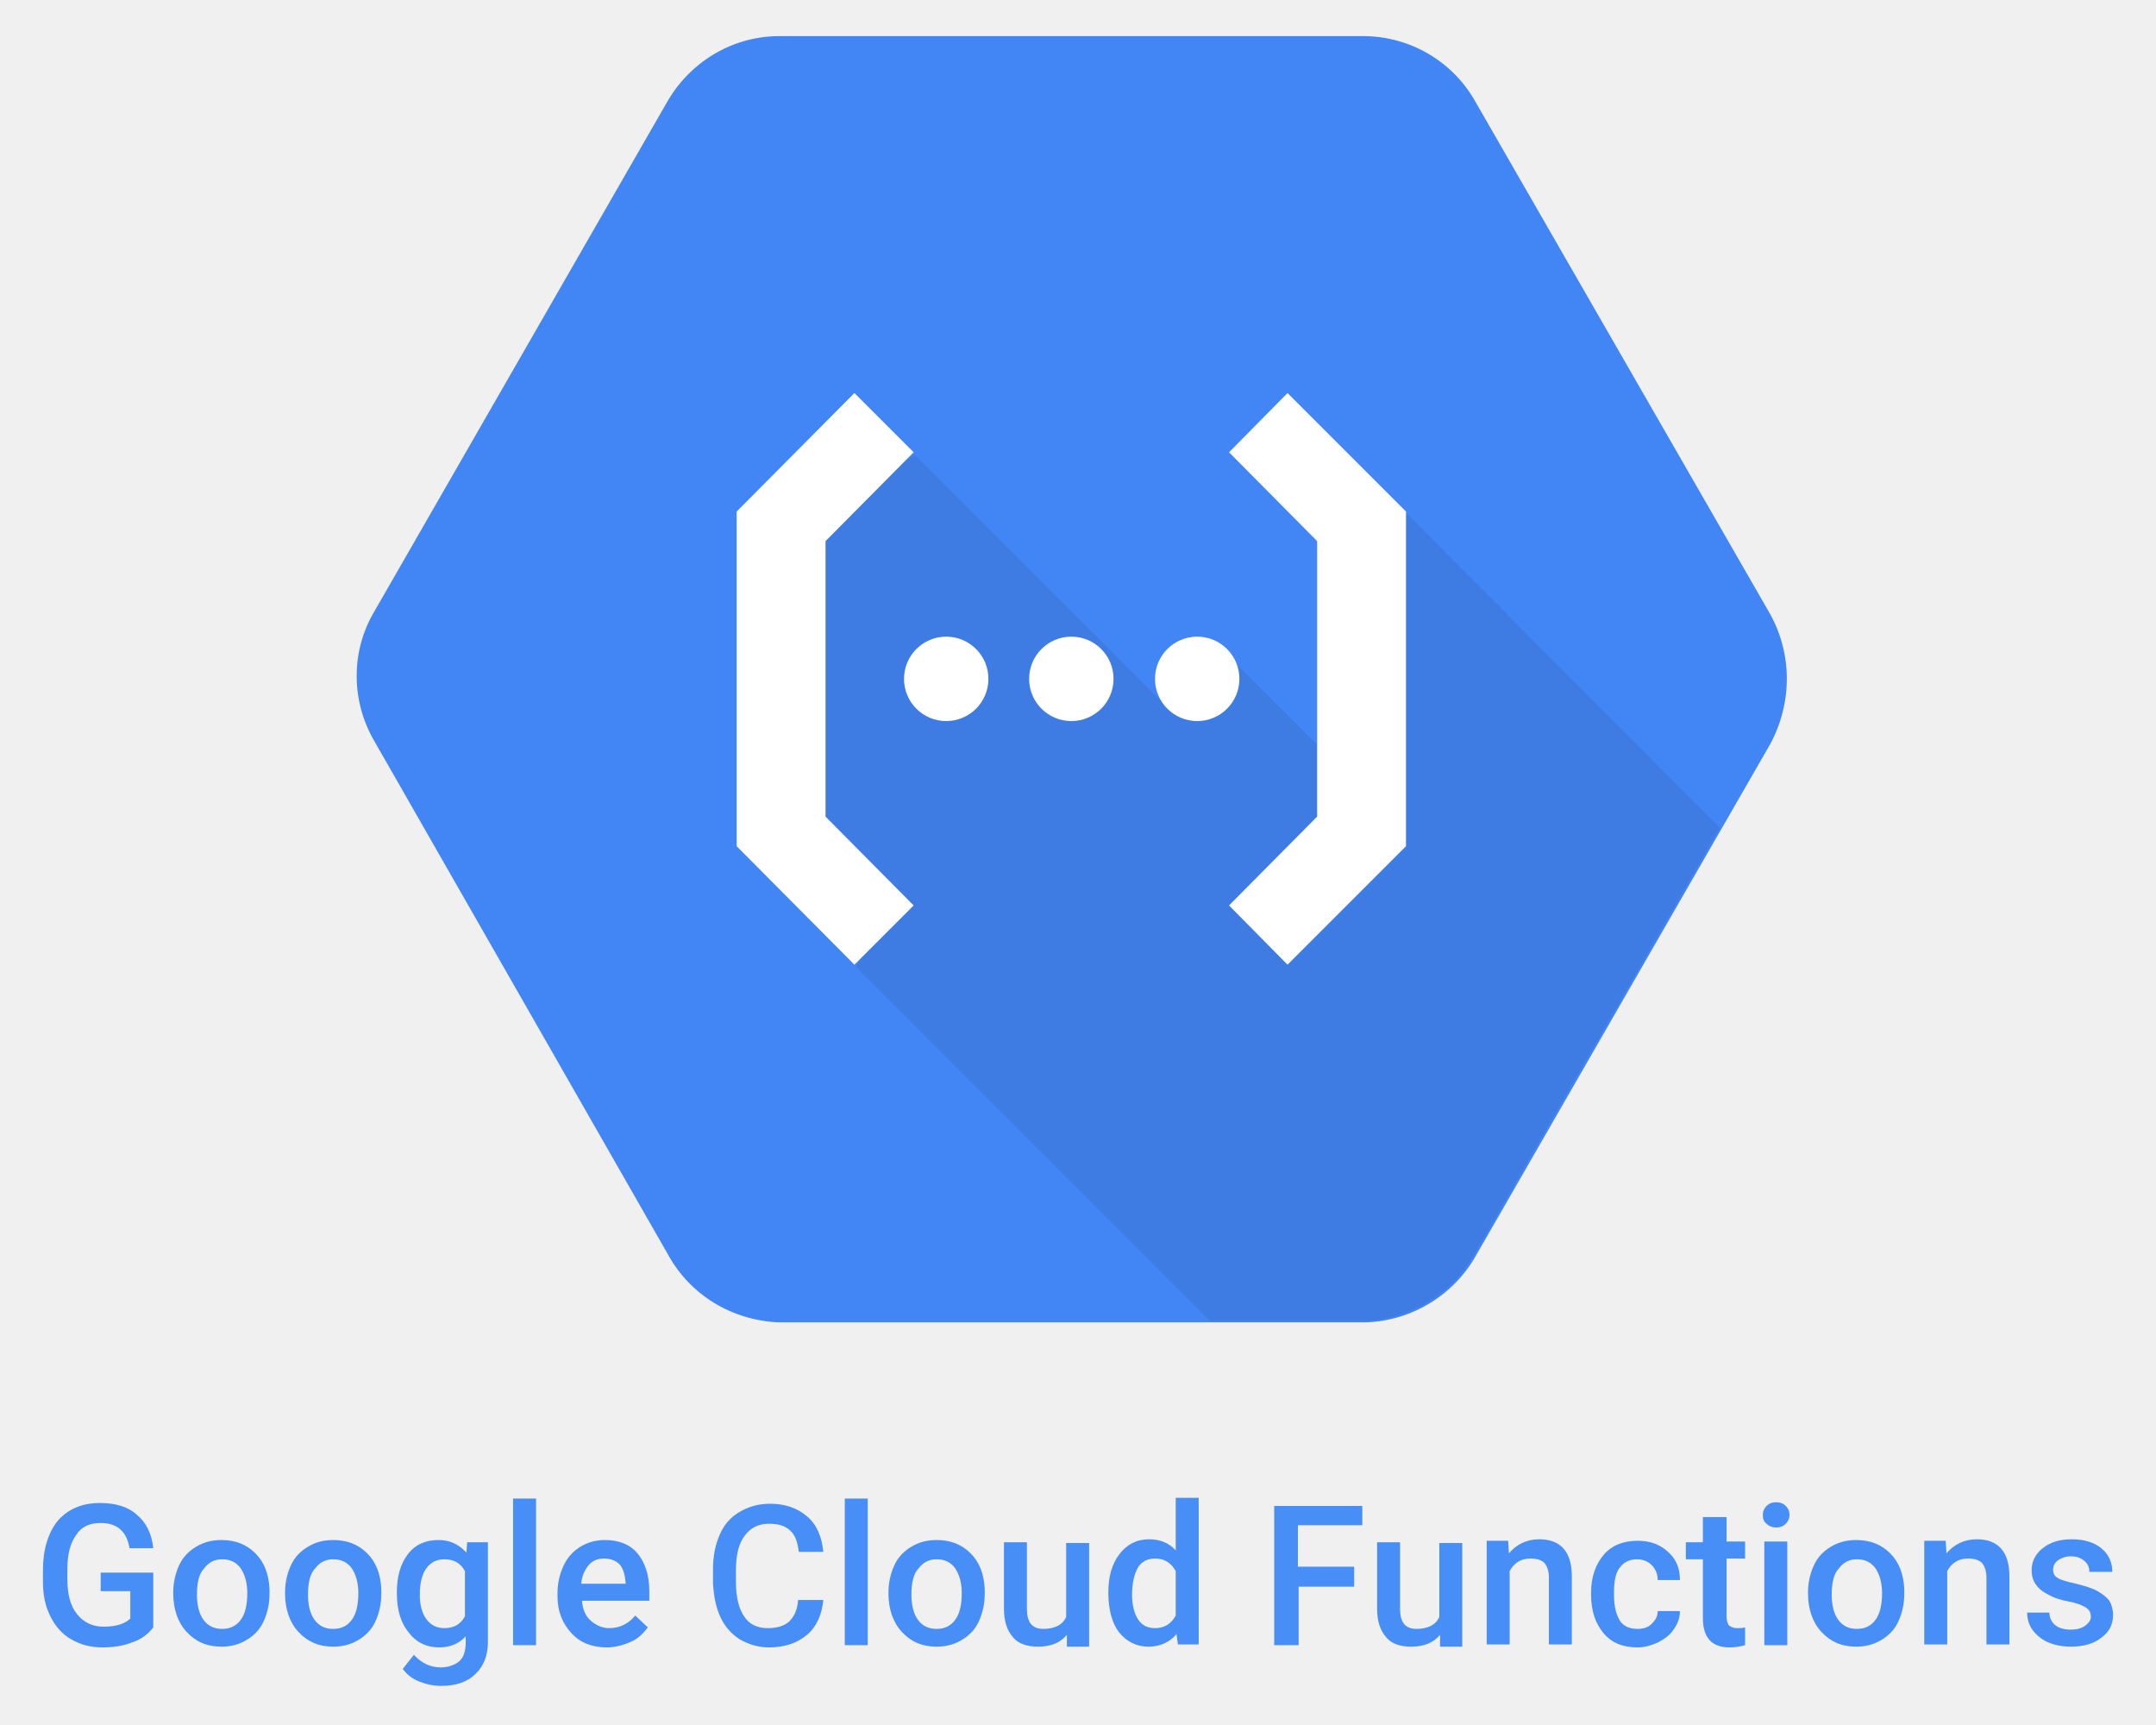
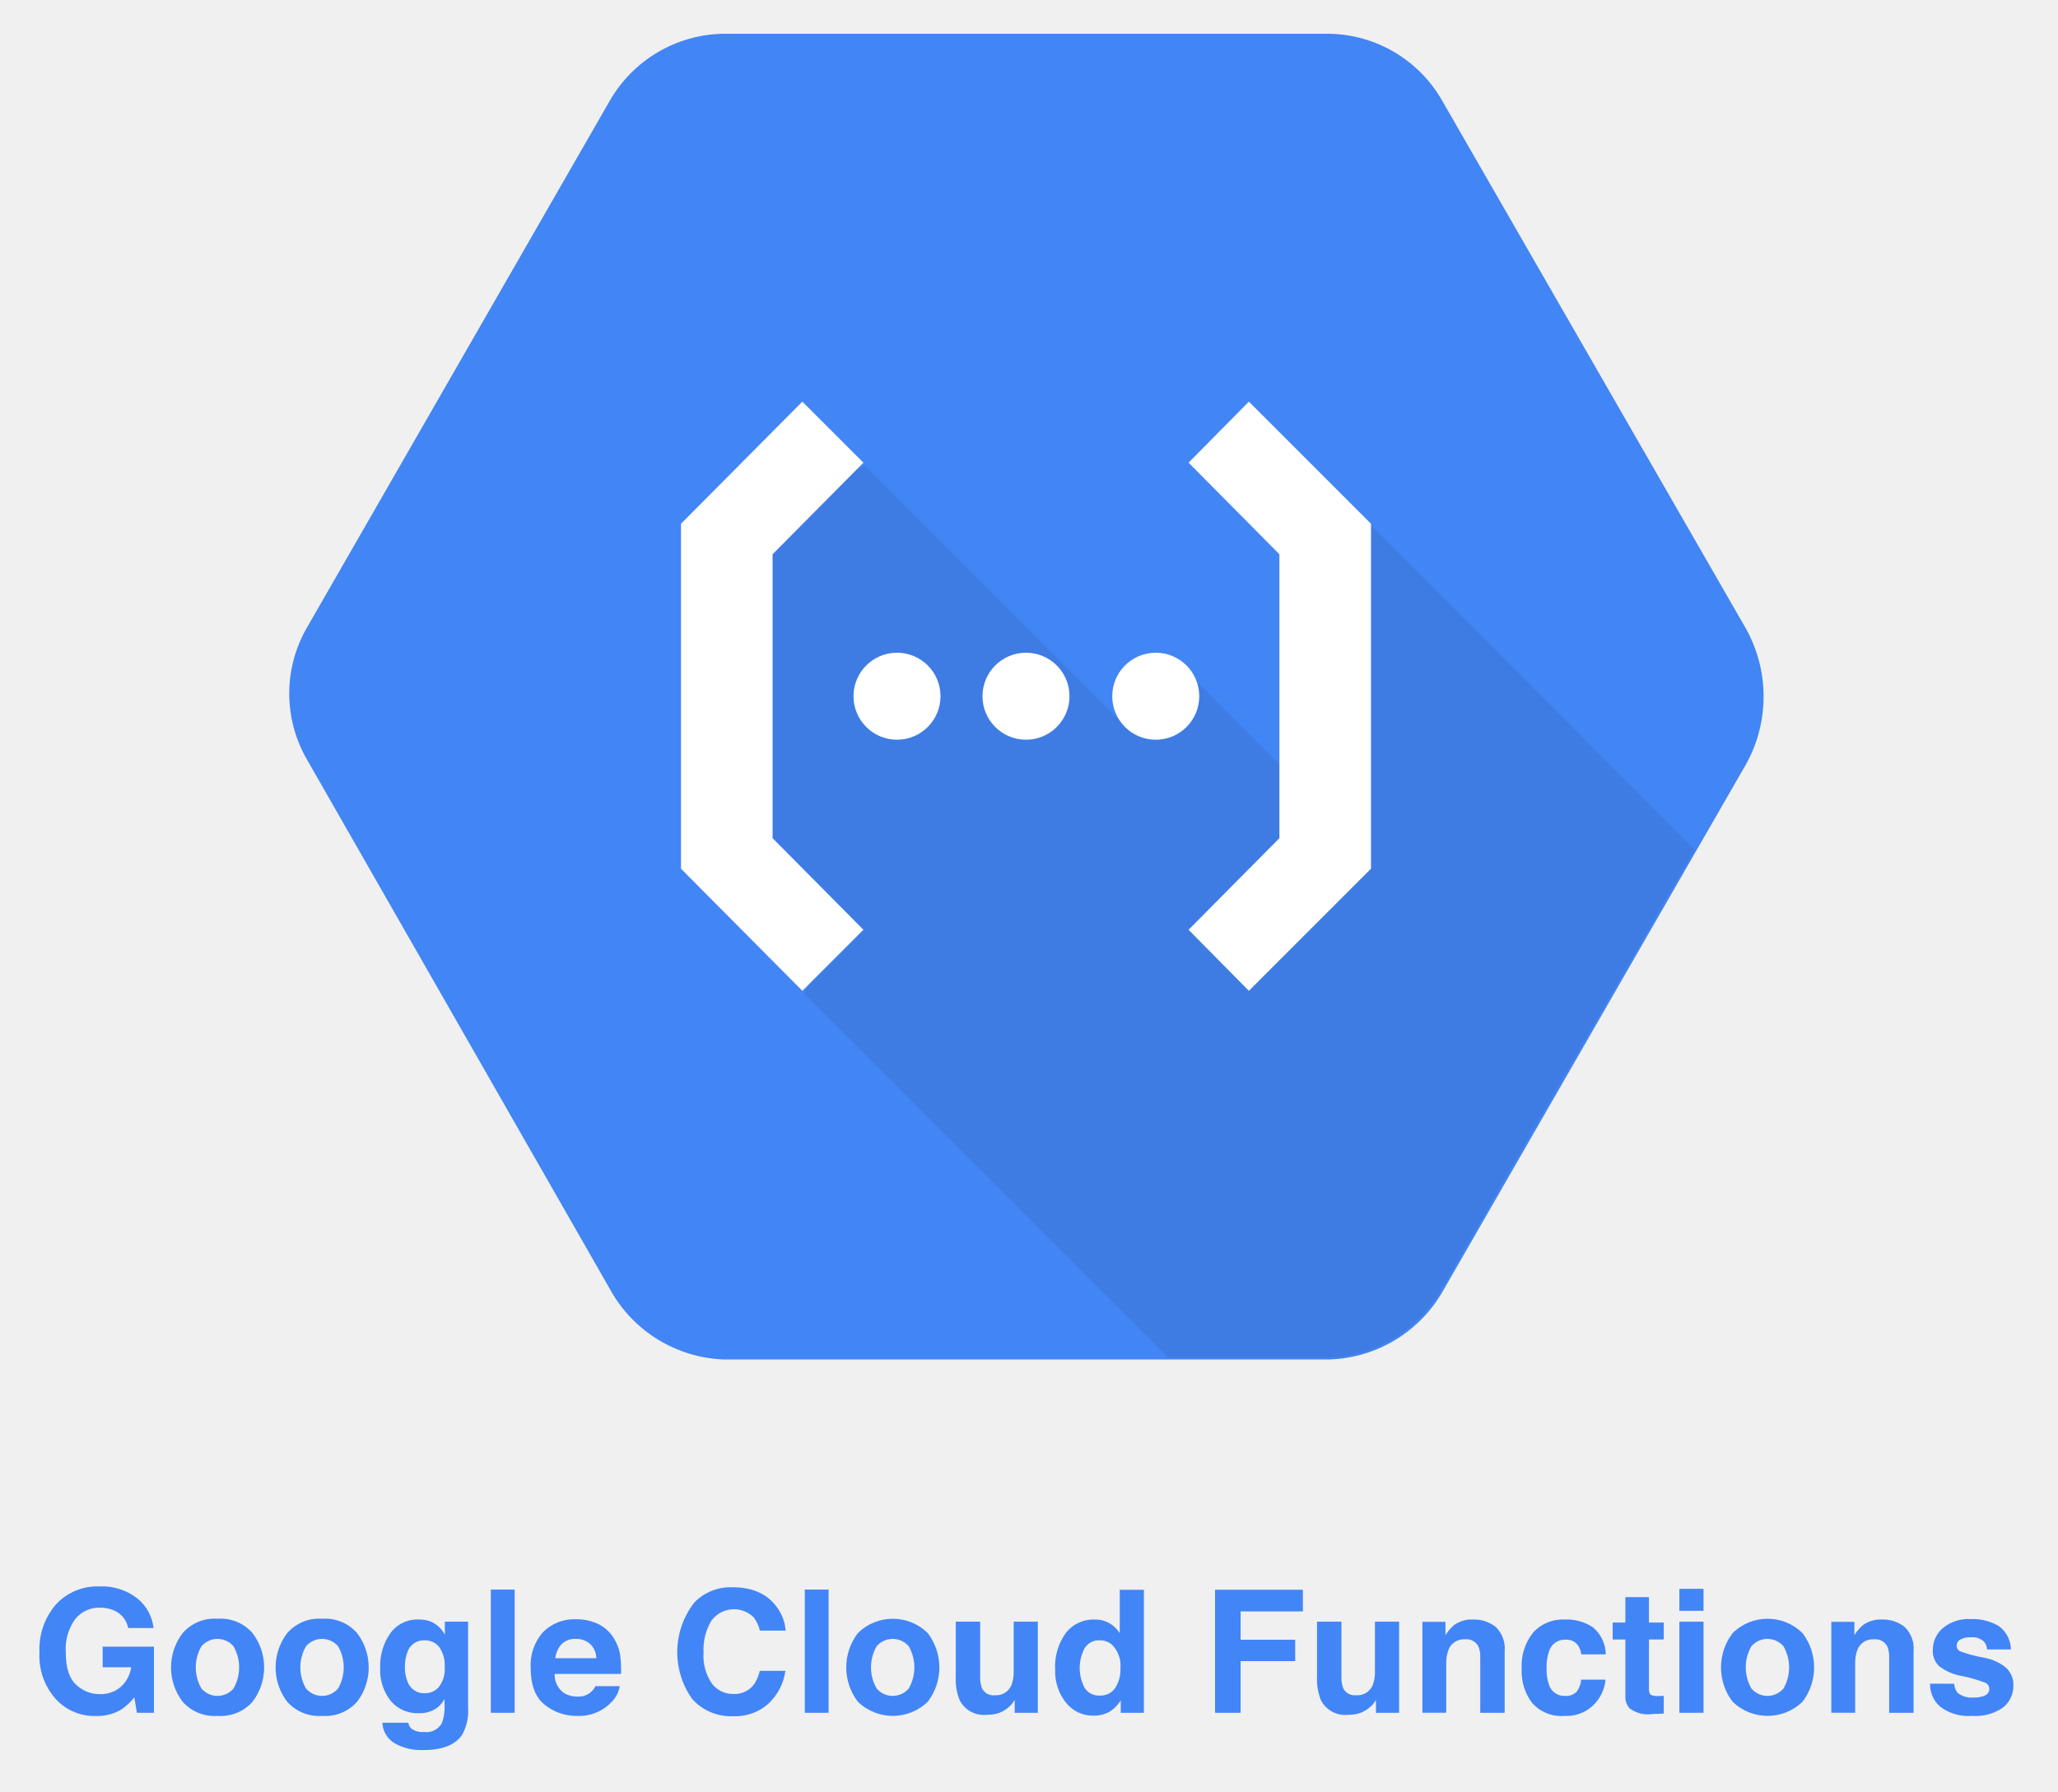
- <svg xmlns="http://www.w3.org/2000/svg" version="1.1" id="Layer_1" x="0px" y="0px" viewBox="-1.6 0.52 291.2 232.96" style="enable-background:new 0 0 288 234;" xml:space="preserve">
-   <style type="text/css">
- 	.st0{fill:#478EF6;}
- 	.st1{fill:#4285F4;}
- 	.st2{opacity:7.000000e-02;enable-background:new    ;}
- 	.st3{fill:#FFFFFF;}
- </style>
-   <g>
-     <g>
-       <path class="st0" d="M19.1,220.3c-0.7,0.9-1.6,1.6-2.8,2c-1.2,0.5-2.6,0.7-4.1,0.7c-1.6,0-3-0.4-4.2-1.1c-1.2-0.7-2.1-1.7-2.8-3.1    s-1-2.9-1-4.7v-1.5c0-2.8,0.7-5.1,2-6.7c1.4-1.6,3.3-2.4,5.7-2.4c2.1,0,3.8,0.5,5,1.6c1.2,1,2,2.5,2.2,4.5h-3.2    c-0.4-2.3-1.7-3.4-3.9-3.4c-1.5,0-2.6,0.5-3.3,1.6c-0.8,1.1-1.2,2.6-1.2,4.6v1.4c0,2,0.4,3.6,1.3,4.7c0.9,1.1,2,1.7,3.6,1.7    c1.7,0,2.9-0.4,3.6-1.1v-3.7H12v-2.5h7.1V220.3z" />
-       <path class="st0" d="M21.8,215.6c0-1.4,0.3-2.6,0.8-3.7s1.3-1.9,2.3-2.5c1-0.6,2.1-0.9,3.4-0.9c1.9,0,3.4,0.6,4.6,1.8    s1.8,2.8,1.9,4.8l0,0.7c0,1.4-0.3,2.6-0.8,3.7c-0.5,1.1-1.3,1.9-2.3,2.5c-1,0.6-2.1,0.9-3.4,0.9c-2,0-3.5-0.7-4.7-2    c-1.2-1.3-1.8-3.1-1.8-5.2V215.6z M25,215.9c0,1.4,0.3,2.6,0.9,3.4c0.6,0.8,1.4,1.2,2.5,1.2s1.9-0.4,2.5-1.2s0.9-2,0.9-3.6    c0-1.4-0.3-2.5-0.9-3.4c-0.6-0.8-1.4-1.2-2.5-1.2c-1,0-1.8,0.4-2.4,1.2C25.3,213,25,214.2,25,215.9z" />
-       <path class="st0" d="M36.9,215.6c0-1.4,0.3-2.6,0.8-3.7s1.3-1.9,2.3-2.5c1-0.6,2.1-0.9,3.4-0.9c1.9,0,3.4,0.6,4.6,1.8    s1.8,2.8,1.9,4.8l0,0.7c0,1.4-0.3,2.6-0.8,3.7c-0.5,1.1-1.3,1.9-2.3,2.5c-1,0.6-2.1,0.9-3.4,0.9c-2,0-3.5-0.7-4.7-2    c-1.2-1.3-1.8-3.1-1.8-5.2V215.6z M40,215.9c0,1.4,0.3,2.6,0.9,3.4c0.6,0.8,1.4,1.2,2.5,1.2s1.9-0.4,2.5-1.2s0.9-2,0.9-3.6    c0-1.4-0.3-2.5-0.9-3.4c-0.6-0.8-1.4-1.2-2.5-1.2c-1,0-1.8,0.4-2.4,1.2C40.3,213,40,214.2,40,215.9z" />
-       <path class="st0" d="M52,215.6c0-2.2,0.5-3.9,1.5-5.2s2.4-1.9,4.1-1.9c1.6,0,2.8,0.6,3.8,1.7l0.1-1.4h2.8v13.5    c0,1.8-0.6,3.3-1.7,4.3c-1.1,1.1-2.7,1.6-4.6,1.6c-1,0-2-0.2-3-0.6c-1-0.4-1.7-1-2.2-1.7l1.5-1.9c1,1.1,2.2,1.7,3.6,1.7    c1,0,1.9-0.3,2.5-0.8s0.9-1.4,0.9-2.5v-0.9c-0.9,1-2.1,1.5-3.6,1.5c-1.6,0-3-0.6-4-1.9C52.5,219.7,52,217.9,52,215.6z M55.1,215.9    c0,1.4,0.3,2.5,0.9,3.3c0.6,0.8,1.4,1.2,2.4,1.2c1.3,0,2.2-0.5,2.8-1.6v-6.1c-0.6-1.1-1.5-1.6-2.8-1.6c-1,0-1.8,0.4-2.4,1.2    C55.4,213.1,55.1,214.3,55.1,215.9z" />
-       <path class="st0" d="M70.8,222.7h-3.1v-19.8h3.1V222.7z" />
-       <path class="st0" d="M80.4,223c-2,0-3.6-0.6-4.8-1.9c-1.2-1.3-1.9-2.9-1.9-5v-0.4c0-1.4,0.3-2.6,0.8-3.7s1.3-2,2.3-2.6    c1-0.6,2.1-0.9,3.3-0.9c1.9,0,3.4,0.6,4.4,1.8c1,1.2,1.6,2.9,1.6,5.1v1.3h-9.1c0.1,1.2,0.5,2.1,1.2,2.7s1.5,1,2.5,1    c1.4,0,2.6-0.6,3.5-1.7l1.7,1.6c-0.6,0.8-1.3,1.5-2.2,1.9C82.6,222.7,81.5,223,80.4,223z M80,211c-0.9,0-1.6,0.3-2.1,0.9    c-0.5,0.6-0.9,1.4-1,2.5h6v-0.2c-0.1-1-0.3-1.8-0.8-2.4C81.6,211.3,80.9,211,80,211z" />
-       <path class="st0" d="M109.6,216.6c-0.2,2-0.9,3.6-2.2,4.7c-1.3,1.1-3,1.7-5.1,1.7c-1.5,0-2.8-0.4-4-1.1c-1.1-0.7-2-1.7-2.6-3    s-0.9-2.8-1-4.6v-1.8c0-1.8,0.3-3.3,0.9-4.7c0.6-1.4,1.5-2.4,2.7-3.1c1.2-0.7,2.5-1.1,4.1-1.1c2.1,0,3.7,0.6,5,1.7    c1.3,1.1,2,2.7,2.2,4.8h-3.3c-0.2-1.4-0.5-2.3-1.2-2.9c-0.6-0.6-1.6-0.9-2.8-0.9c-1.4,0-2.5,0.5-3.3,1.6c-0.8,1-1.2,2.6-1.2,4.6    v1.7c0,2,0.4,3.6,1.1,4.6c0.7,1.1,1.8,1.6,3.2,1.6c1.3,0,2.2-0.3,2.9-0.9c0.6-0.6,1.1-1.5,1.2-2.9H109.6z" />
-       <path class="st0" d="M115.6,222.7h-3.1v-19.8h3.1V222.7z" />
-       <path class="st0" d="M118.4,215.6c0-1.4,0.3-2.6,0.8-3.7s1.3-1.9,2.3-2.5c1-0.6,2.1-0.9,3.4-0.9c1.9,0,3.4,0.6,4.6,1.8    s1.8,2.8,1.9,4.8l0,0.7c0,1.4-0.3,2.6-0.8,3.7c-0.5,1.1-1.3,1.9-2.3,2.5c-1,0.6-2.1,0.9-3.4,0.9c-2,0-3.5-0.7-4.7-2    c-1.2-1.3-1.8-3.1-1.8-5.2V215.6z M121.5,215.9c0,1.4,0.3,2.6,0.9,3.4c0.6,0.8,1.4,1.2,2.5,1.2s1.9-0.4,2.5-1.2s0.9-2,0.9-3.6    c0-1.4-0.3-2.5-0.9-3.4c-0.6-0.8-1.4-1.2-2.5-1.2c-1,0-1.8,0.4-2.4,1.2C121.8,213,121.5,214.2,121.5,215.9z" />
-       <path class="st0" d="M142.5,221.3c-0.9,1.1-2.2,1.6-3.9,1.6c-1.5,0-2.7-0.4-3.4-1.3c-0.8-0.9-1.2-2.2-1.2-3.8v-9h3.1v9    c0,1.8,0.7,2.7,2.2,2.7c1.5,0,2.6-0.5,3.1-1.6v-10h3.1v14h-3L142.5,221.3z" />
-       <path class="st0" d="M148.1,215.6c0-2.2,0.5-3.9,1.5-5.2c1-1.3,2.3-2,4-2c1.5,0,2.7,0.5,3.6,1.5v-7.1h3.1v19.8h-2.8l-0.2-1.4    c-0.9,1.1-2.2,1.7-3.8,1.7c-1.6,0-3-0.7-4-2C148.6,219.7,148.1,217.9,148.1,215.6z M151.3,215.9c0,1.4,0.3,2.5,0.8,3.3    c0.5,0.8,1.3,1.2,2.3,1.2c1.3,0,2.2-0.6,2.8-1.7v-6c-0.6-1.1-1.5-1.7-2.8-1.7c-1,0-1.8,0.4-2.3,1.2    C151.6,213.1,151.3,214.3,151.3,215.9z" />
-       <path class="st0" d="M181.4,214.8h-7.6v7.9h-3.3v-18.8h11.9v2.6h-8.7v5.6h7.6V214.8z" />
-       <path class="st0" d="M192.9,221.3c-0.9,1.1-2.2,1.6-3.9,1.6c-1.5,0-2.7-0.4-3.4-1.3c-0.8-0.9-1.2-2.2-1.2-3.8v-9h3.1v9    c0,1.8,0.7,2.7,2.2,2.7c1.5,0,2.6-0.5,3.1-1.6v-10h3.1v14h-3L192.9,221.3z" />
-       <path class="st0" d="M202.1,208.7l0.1,1.6c1-1.2,2.4-1.9,4.1-1.9c2.9,0,4.4,1.7,4.4,5v9.2h-3.1v-9c0-0.9-0.2-1.5-0.6-2    c-0.4-0.4-1-0.6-1.9-0.6c-1.3,0-2.2,0.6-2.8,1.7v9.9h-3.1v-14H202.1z" />
-       <path class="st0" d="M219.6,220.5c0.8,0,1.4-0.2,1.9-0.7s0.8-1,0.8-1.7h3c0,0.9-0.3,1.7-0.8,2.4c-0.5,0.8-1.2,1.3-2.1,1.8    c-0.9,0.4-1.8,0.7-2.8,0.7c-2,0-3.5-0.6-4.6-1.9c-1.1-1.3-1.7-3-1.7-5.2v-0.3c0-2.1,0.6-3.8,1.7-5.1c1.1-1.3,2.7-1.9,4.6-1.9    c1.7,0,3,0.5,4.1,1.5s1.6,2.2,1.6,3.8h-3c0-0.8-0.3-1.5-0.8-2c-0.5-0.5-1.2-0.8-2-0.8c-1,0-1.8,0.4-2.3,1.1    c-0.6,0.7-0.8,1.9-0.8,3.3v0.5c0,1.5,0.3,2.6,0.8,3.4S218.6,220.5,219.6,220.5z" />
-       <path class="st0" d="M231.6,205.3v3.4h2.5v2.3h-2.5v7.8c0,0.5,0.1,0.9,0.3,1.2c0.2,0.2,0.6,0.4,1.1,0.4c0.4,0,0.7,0,1.1-0.1v2.4    c-0.7,0.2-1.4,0.3-2.1,0.3c-2.4,0-3.6-1.3-3.6-4v-7.9h-2.3v-2.3h2.3v-3.4H231.6z" />
-       <path class="st0" d="M236.5,205.1c0-0.5,0.2-0.9,0.5-1.2c0.3-0.3,0.7-0.5,1.3-0.5c0.6,0,1,0.2,1.3,0.5c0.3,0.3,0.5,0.7,0.5,1.2    c0,0.5-0.2,0.9-0.5,1.2c-0.3,0.3-0.7,0.5-1.3,0.5c-0.6,0-1-0.2-1.3-0.5C236.6,206,236.5,205.6,236.5,205.1z M239.8,222.7h-3.1v-14    h3.1V222.7z" />
-       <path class="st0" d="M242.6,215.6c0-1.4,0.3-2.6,0.8-3.7s1.3-1.9,2.3-2.5c1-0.6,2.1-0.9,3.4-0.9c1.9,0,3.4,0.6,4.6,1.8    s1.8,2.8,1.9,4.8l0,0.7c0,1.4-0.3,2.6-0.8,3.7c-0.5,1.1-1.3,1.9-2.3,2.5c-1,0.6-2.1,0.9-3.4,0.9c-2,0-3.5-0.7-4.7-2    c-1.2-1.3-1.8-3.1-1.8-5.2V215.6z M245.8,215.9c0,1.4,0.3,2.6,0.9,3.4c0.6,0.8,1.4,1.2,2.5,1.2s1.9-0.4,2.5-1.2s0.9-2,0.9-3.6    c0-1.4-0.3-2.5-0.9-3.4c-0.6-0.8-1.4-1.2-2.5-1.2c-1,0-1.8,0.4-2.4,1.2C246.1,213,245.8,214.2,245.8,215.9z" />
-       <path class="st0" d="M261.2,208.7l0.1,1.6c1-1.2,2.4-1.9,4.1-1.9c2.9,0,4.4,1.7,4.4,5v9.2h-3.1v-9c0-0.9-0.2-1.5-0.6-2    c-0.4-0.4-1-0.6-1.9-0.6c-1.3,0-2.2,0.6-2.8,1.7v9.9h-3.1v-14H261.2z" />
-       <path class="st0" d="M280.8,218.9c0-0.6-0.2-1-0.7-1.3c-0.5-0.3-1.2-0.6-2.3-0.8c-1.1-0.2-2-0.5-2.7-0.9c-1.6-0.8-2.3-1.9-2.3-3.3    c0-1.2,0.5-2.2,1.5-3s2.3-1.2,3.9-1.2c1.7,0,3,0.4,4,1.2c1,0.8,1.5,1.9,1.5,3.2h-3.1c0-0.6-0.2-1.1-0.7-1.5s-1-0.6-1.8-0.6    c-0.7,0-1.2,0.2-1.7,0.5c-0.4,0.3-0.7,0.7-0.7,1.3c0,0.5,0.2,0.9,0.6,1.1c0.4,0.3,1.2,0.5,2.5,0.8c1.2,0.3,2.2,0.6,2.9,1    c0.7,0.4,1.2,0.8,1.6,1.3c0.3,0.5,0.5,1.2,0.5,1.9c0,1.3-0.5,2.3-1.6,3.1c-1,0.8-2.4,1.2-4.1,1.2c-1.1,0-2.2-0.2-3.1-0.6    c-0.9-0.4-1.6-1-2.1-1.7s-0.7-1.5-0.7-2.3h3c0,0.7,0.3,1.3,0.8,1.7c0.5,0.4,1.2,0.6,2.1,0.6c0.8,0,1.5-0.2,1.9-0.5    S280.8,219.4,280.8,218.9z" />
-     </g>
-   </g>
-   <g>
-     <path class="st1" d="M237.4,83.3l-39.7-69c-3-5.4-8.7-8.8-14.9-8.9h-79.4c-6.2,0.1-11.8,3.5-14.9,8.9L48.9,83.2   c-3.1,5.3-3.1,11.9,0,17.3l39.7,69.4c3,5.5,8.6,8.9,14.9,9.2h79.4c6.2-0.2,11.9-3.7,14.9-9.1l39.7-69   C240.5,95.4,240.5,88.8,237.4,83.3z" />
-     <path class="st2" d="M188.5,70l-5.7,5.6l1.2,35.6l-5.2,7.5l-3-3h2.8v-12.3l-13.3-13.3l-9.6,4.8l0.3,1.1L122,62l-16.3,8.2l-2,16.7   l5.6,30.5l8.2,8l-3.5,5.7l47.8,47.8h20.9c6.2-0.2,11.9-3.7,14.9-9.1l33.1-57.5L188.5,70z" />
-     <polygon class="st3" points="113.8,130.8 121.8,122.8 109.9,110.8 109.9,73.6 121.8,61.6 113.8,53.6 97.9,69.6 97.9,114.8  " />
-     <circle class="st3" cx="126.2" cy="92.2" r="5.7" />
-     <circle class="st3" cx="143.1" cy="92.2" r="5.7" />
-     <circle class="st3" cx="160.1" cy="92.2" r="5.7" />
-     <polygon class="st3" points="172.3,53.6 164.4,61.6 176.3,73.6 176.3,110.8 164.4,122.8 172.3,130.8 188.3,114.8 188.3,69.6  " />
+ <svg xmlns="http://www.w3.org/2000/svg" id="Layer_1" data-name="Layer 1" viewBox="13.62 1.64 265.2 230.88">
+   <defs>
+     <style>.cls-1{fill:#4285f4;}.cls-2{opacity:0.07;}.cls-2,.cls-4{isolation:isolate;}.cls-3{fill:#fff;}.cls-5{fill:#4285f6;}</style>
+   </defs>
+   <path class="cls-1" d="M238.583,82.609,199.536,14.742A17.093,17.093,0,0,0,184.88,5.989H106.785a17.217,17.217,0,0,0-14.655,8.754L53.18,82.51a16.97,16.97,0,0,0,0,17.016l39.048,68.26a17.461,17.461,0,0,0,14.655,9.049h78.095a17.494,17.494,0,0,0,14.655-8.95l39.048-67.866A17.962,17.962,0,0,0,238.583,82.609Z" />
+   <path class="cls-2" d="M190.487,69.527l-5.606,5.508,1.18,35.015-5.115,7.377-2.951-2.951h2.754v-12.098L167.668,89.297l-9.442,4.721L158.521,95.1,125.079,61.659,109.047,69.724,107.08,86.15l5.508,29.999,8.065,7.869-3.442,5.606,47.015,47.015H184.782a17.494,17.494,0,0,0,14.655-8.95l32.556-56.555Z" />
+   <polygon class="cls-3" points="117.014 129.328 124.883 121.46 113.178 109.657 113.178 73.068 124.883 61.265 117.014 53.397 101.375 69.134 101.375 113.591 117.014 129.328" />
+   <circle class="cls-3" cx="129.21" cy="91.362" r="5.606" />
+   <circle class="cls-3" cx="145.833" cy="91.362" r="5.606" />
+   <circle class="cls-3" cx="162.553" cy="91.362" r="5.606" />
+   <polygon class="cls-3" points="174.553 53.397 166.783 61.265 178.487 73.068 178.487 109.657 166.783 121.46 174.553 129.328 190.29 113.591 190.29 69.134 174.553 53.397" />
+   <g id="svg_12" data-name="svg 12" class="cls-4">
+     <path class="cls-5" d="M30.143,211.446a3.109,3.109,0,0,0-1.842-2.273,4.537,4.537,0,0,0-1.821-.355,3.957,3.957,0,0,0-3.15,1.446,6.562,6.562,0,0,0-1.233,4.349q0,2.924,1.335,4.139a4.388,4.388,0,0,0,3.038,1.215,3.939,3.939,0,0,0,2.736-.958,4.135,4.135,0,0,0,1.314-2.51H26.847v-2.65h6.614v8.521H31.264l-.334-1.982a7.602,7.602,0,0,1-1.723,1.588,6.085,6.085,0,0,1-3.231.804,6.715,6.715,0,0,1-5.17-2.186,8.329,8.329,0,0,1-2.101-6.006,8.808,8.808,0,0,1,2.122-6.179,7.231,7.231,0,0,1,5.612-2.325,7.339,7.339,0,0,1,4.863,1.534,5.708,5.708,0,0,1,2.106,3.83Z" />
+     <path class="cls-5" d="M46.172,220.932a5.464,5.464,0,0,1-4.514,1.835,5.463,5.463,0,0,1-4.513-1.835,7.284,7.284,0,0,1,0-8.819,5.427,5.427,0,0,1,4.513-1.862,5.428,5.428,0,0,1,4.514,1.862,7.284,7.284,0,0,1,0,8.819Zm-2.456-1.696a5.482,5.482,0,0,0,0-5.438,2.728,2.728,0,0,0-4.142,0,5.447,5.447,0,0,0,0,5.438,2.719,2.719,0,0,0,4.142,0Z" />
+     <path class="cls-5" d="M59.647,220.932a5.464,5.464,0,0,1-4.514,1.835,5.463,5.463,0,0,1-4.513-1.835,7.284,7.284,0,0,1,0-8.819,5.427,5.427,0,0,1,4.513-1.862,5.428,5.428,0,0,1,4.514,1.862,7.284,7.284,0,0,1,0,8.819Zm-2.456-1.696a5.482,5.482,0,0,0,0-5.438,2.728,2.728,0,0,0-4.142,0,5.447,5.447,0,0,0,0,5.438,2.719,2.719,0,0,0,4.142,0Z" />
+     <path class="cls-5" d="M69.139,210.616a3.689,3.689,0,0,1,1.807,1.702V210.627h2.995v11.138a6.24,6.24,0,0,1-.765,3.426q-1.315,1.982-5.041,1.981a6.87,6.87,0,0,1-3.673-.883,3.258,3.258,0,0,1-1.572-2.639h3.339a1.387,1.387,0,0,0,.42.775,2.595,2.595,0,0,0,1.67.42,2.244,2.244,0,0,0,2.219-1.109,5.624,5.624,0,0,0,.366-2.392v-.754a3.737,3.737,0,0,1-.948,1.131,3.812,3.812,0,0,1-2.38.7,4.504,4.504,0,0,1-3.614-1.589,6.423,6.423,0,0,1-1.352-4.303,7.261,7.261,0,0,1,1.302-4.4,4.298,4.298,0,0,1,3.69-1.782A4.05,4.05,0,0,1,69.139,210.616Zm1.045,8.418a3.773,3.773,0,0,0,.74-2.59,3.98,3.98,0,0,0-.703-2.543,2.294,2.294,0,0,0-1.882-.872,2.218,2.218,0,0,0-2.22,1.519,5.404,5.404,0,0,0-.322,1.993,4.562,4.562,0,0,0,.343,1.82,2.236,2.236,0,0,0,2.231,1.486A2.354,2.354,0,0,0,70.184,219.034Z" />
+     <path class="cls-5" d="M79.94,222.368H76.87v-15.877h3.07Z" />
+     <path class="cls-5" d="M90.585,210.865a4.778,4.778,0,0,1,2.029,1.736,5.778,5.778,0,0,1,.936,2.428,15.021,15.021,0,0,1,.101,2.33H85.099a2.817,2.817,0,0,0,1.228,2.478,3.113,3.113,0,0,0,1.692.441,2.382,2.382,0,0,0,2.336-1.347H93.491a3.829,3.829,0,0,1-1.138,2.122,5.703,5.703,0,0,1-4.417,1.713,6.401,6.401,0,0,1-4.136-1.444q-1.792-1.444-1.792-4.701a6.356,6.356,0,0,1,1.617-4.678,5.659,5.659,0,0,1,4.199-1.629A6.678,6.678,0,0,1,90.585,210.865Zm-4.593,2.651a3.197,3.197,0,0,0-.818,1.817h5.289a2.562,2.562,0,0,0-.818-1.854,2.691,2.691,0,0,0-1.821-.634A2.439,2.439,0,0,0,85.993,213.517Z" />
+     <path class="cls-5" d="M103.096,208.149a6.538,6.538,0,0,1,4.881-1.96q3.964,0,5.797,2.628a5.728,5.728,0,0,1,1.087,2.963h-3.317a4.515,4.515,0,0,0-.812-1.724,3.603,3.603,0,0,0-5.424.425,7.132,7.132,0,0,0-1.023,4.131,6.259,6.259,0,0,0,1.08,4.002,3.385,3.385,0,0,0,2.745,1.33,3.109,3.109,0,0,0,2.603-1.142,5.012,5.012,0,0,0,.822-1.842h3.296a7.155,7.155,0,0,1-2.179,4.223,6.343,6.343,0,0,1-4.492,1.626,6.74,6.74,0,0,1-5.328-2.197,10.417,10.417,0,0,1,.267-12.463Z" />
+     <path class="cls-5" d="M120.397,222.368h-3.07v-15.877h3.07Z" />
+     <path class="cls-5" d="M133.183,220.932a6.468,6.468,0,0,1-9.027,0,7.284,7.284,0,0,1,0-8.819,6.4,6.4,0,0,1,9.027,0,7.284,7.284,0,0,1,0,8.819Zm-2.456-1.696a5.482,5.482,0,0,0,0-5.438,2.728,2.728,0,0,0-4.142,0,5.447,5.447,0,0,0,0,5.438,2.719,2.719,0,0,0,4.142,0Z" />
+     <path class="cls-5" d="M139.926,210.627v7.077a3.717,3.717,0,0,0,.236,1.508,1.63,1.63,0,0,0,1.64.895,2.143,2.143,0,0,0,2.144-1.271,4.627,4.627,0,0,0,.3-1.82V210.627h3.113v11.741h-2.983V220.709c-.029.036-.101.145-.215.323a2.167,2.167,0,0,1-.408.475,4.266,4.266,0,0,1-1.391.883,4.724,4.724,0,0,1-1.574.237,3.507,3.507,0,0,1-3.501-1.874,7.196,7.196,0,0,1-.504-3.049V210.627Z" />
+     <path class="cls-5" d="M156.567,210.815a3.744,3.744,0,0,1,1.348,1.298V206.513h3.113v15.855h-2.984v-1.627a4.324,4.324,0,0,1-1.498,1.52,4.203,4.203,0,0,1-2.09.474,4.361,4.361,0,0,1-3.462-1.664,6.389,6.389,0,0,1-1.405-4.271,7.357,7.357,0,0,1,1.383-4.729,4.506,4.506,0,0,1,3.701-1.723A3.78,3.78,0,0,1,156.567,210.815Zm.754,8.364a4.277,4.277,0,0,0,.68-2.51,3.85,3.85,0,0,0-1.088-3.08,2.34,2.34,0,0,0-1.551-.561,2.155,2.155,0,0,0-1.977,1.018,5.488,5.488,0,0,0,.01,5.128,2.171,2.171,0,0,0,1.945.975A2.262,2.262,0,0,0,157.321,219.18Z" />
+     <path class="cls-5" d="M170.194,206.513h11.32v2.79h-8.024v3.651h7.033v2.757h-7.033v6.657h-3.296Z" />
+     <path class="cls-5" d="M186.481,210.627v7.077a3.718,3.718,0,0,0,.235,1.508,1.629,1.629,0,0,0,1.64.895,2.142,2.142,0,0,0,2.144-1.271,4.616,4.616,0,0,0,.301-1.82V210.627h3.112v11.741h-2.983V220.709c-.028.036-.101.145-.215.323a2.167,2.167,0,0,1-.408.475,4.265,4.265,0,0,1-1.391.883,4.729,4.729,0,0,1-1.574.237,3.506,3.506,0,0,1-3.501-1.874,7.187,7.187,0,0,1-.505-3.049V210.627Z" />
+     <path class="cls-5" d="M206.364,211.301a3.885,3.885,0,0,1,1.153,3.161v7.906h-3.146v-7.142a3.278,3.278,0,0,0-.246-1.422,1.727,1.727,0,0,0-1.711-.904,2.121,2.121,0,0,0-2.128,1.324,4.591,4.591,0,0,0-.299,1.788v6.355h-3.07V210.648h2.973v1.713a5.22,5.22,0,0,1,1.116-1.304,3.864,3.864,0,0,1,2.392-.71A4.5,4.5,0,0,1,206.364,211.301Z" />
+     <path class="cls-5" d="M217.395,214.839a2.725,2.725,0,0,0-.443-1.185,1.856,1.856,0,0,0-1.608-.711,2.117,2.117,0,0,0-2.127,1.54,6.379,6.379,0,0,0-.303,2.17,5.864,5.864,0,0,0,.303,2.074,2.052,2.052,0,0,0,2.073,1.465,1.831,1.831,0,0,0,1.533-.582,2.89,2.89,0,0,0,.55-1.508h3.135a5.132,5.132,0,0,1-1.014,2.65,4.927,4.927,0,0,1-4.28,2.014,5.008,5.008,0,0,1-4.173-1.681,6.784,6.784,0,0,1-1.337-4.357,6.883,6.883,0,0,1,1.478-4.701,5.142,5.142,0,0,1,4.075-1.68,6.143,6.143,0,0,1,3.617.99,4.609,4.609,0,0,1,1.666,3.501Z" />
+     <path class="cls-5" d="M221.434,212.922v-2.187h1.637V207.46h3.038v3.275h1.906v2.187h-1.906v6.204a1.397,1.397,0,0,0,.183.899,2.021,2.021,0,0,0,1.12.178c.094,0,.192-.002.297-.006.104-.003.206-.009.307-.016v2.294l-1.454.054a3.895,3.895,0,0,1-2.973-.754,2.243,2.243,0,0,1-.518-1.626v-7.228Z" />
+     <path class="cls-5" d="M233.142,209.227h-3.113v-2.832h3.113Zm-3.113,1.4h3.113v11.741h-3.113Z" />
+     <path class="cls-5" d="M245.906,220.932a6.468,6.468,0,0,1-9.026,0,7.284,7.284,0,0,1,0-8.819,6.4,6.4,0,0,1,9.026,0,7.284,7.284,0,0,1,0,8.819Zm-2.456-1.696a5.482,5.482,0,0,0,0-5.438,2.728,2.728,0,0,0-4.142,0,5.45,5.45,0,0,0,0,5.438,2.719,2.719,0,0,0,4.142,0Z" />
+     <path class="cls-5" d="M259.058,211.301a3.885,3.885,0,0,1,1.153,3.161v7.906h-3.146v-7.142a3.278,3.278,0,0,0-.246-1.422,1.727,1.727,0,0,0-1.711-.904,2.121,2.121,0,0,0-2.128,1.324,4.591,4.591,0,0,0-.299,1.788v6.355h-3.07V210.648h2.973v1.713a5.22,5.22,0,0,1,1.116-1.304,3.864,3.864,0,0,1,2.392-.71A4.5,4.5,0,0,1,259.058,211.301Z" />
+     <path class="cls-5" d="M265.446,218.62a2.039,2.039,0,0,0,.422,1.163,2.861,2.861,0,0,0,2.121.614,3.246,3.246,0,0,0,1.445-.27.903.903,0,0,0,.104-1.595,17.647,17.647,0,0,0-3.211-.926,6.66,6.66,0,0,1-2.82-1.239,2.684,2.684,0,0,1-.818-2.111,3.656,3.656,0,0,1,1.279-2.795,5.143,5.143,0,0,1,3.6-1.169,6.616,6.616,0,0,1,3.589.878,3.761,3.761,0,0,1,1.593,3.032h-3.07a1.812,1.812,0,0,0-.334-.937,2.11,2.11,0,0,0-1.729-.625,2.493,2.493,0,0,0-1.432.312.899.899,0,0,0-.427.732.802.802,0,0,0,.454.765,19.633,19.633,0,0,0,3.205.851,5.885,5.885,0,0,1,2.75,1.304,2.959,2.959,0,0,1,.905,2.208,3.567,3.567,0,0,1-1.301,2.85,6.123,6.123,0,0,1-4.021,1.104,6.057,6.057,0,0,1-4.096-1.169,3.795,3.795,0,0,1-1.322-2.978Z" />
  </g>
</svg>
